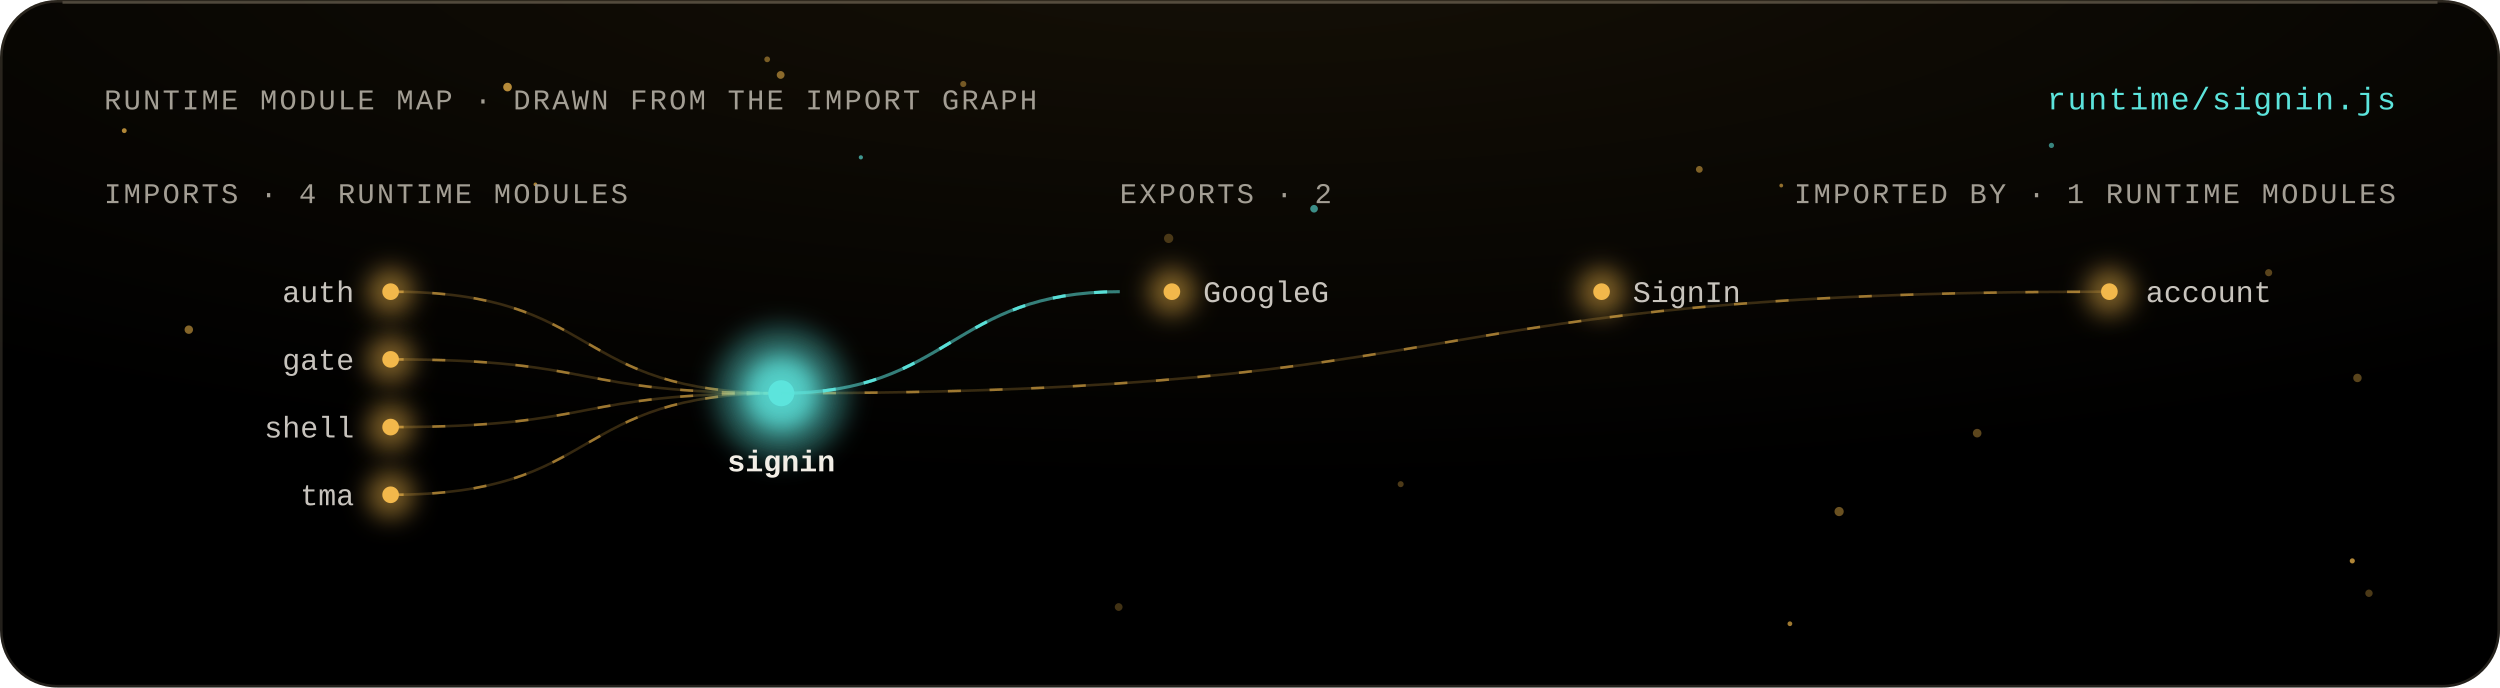
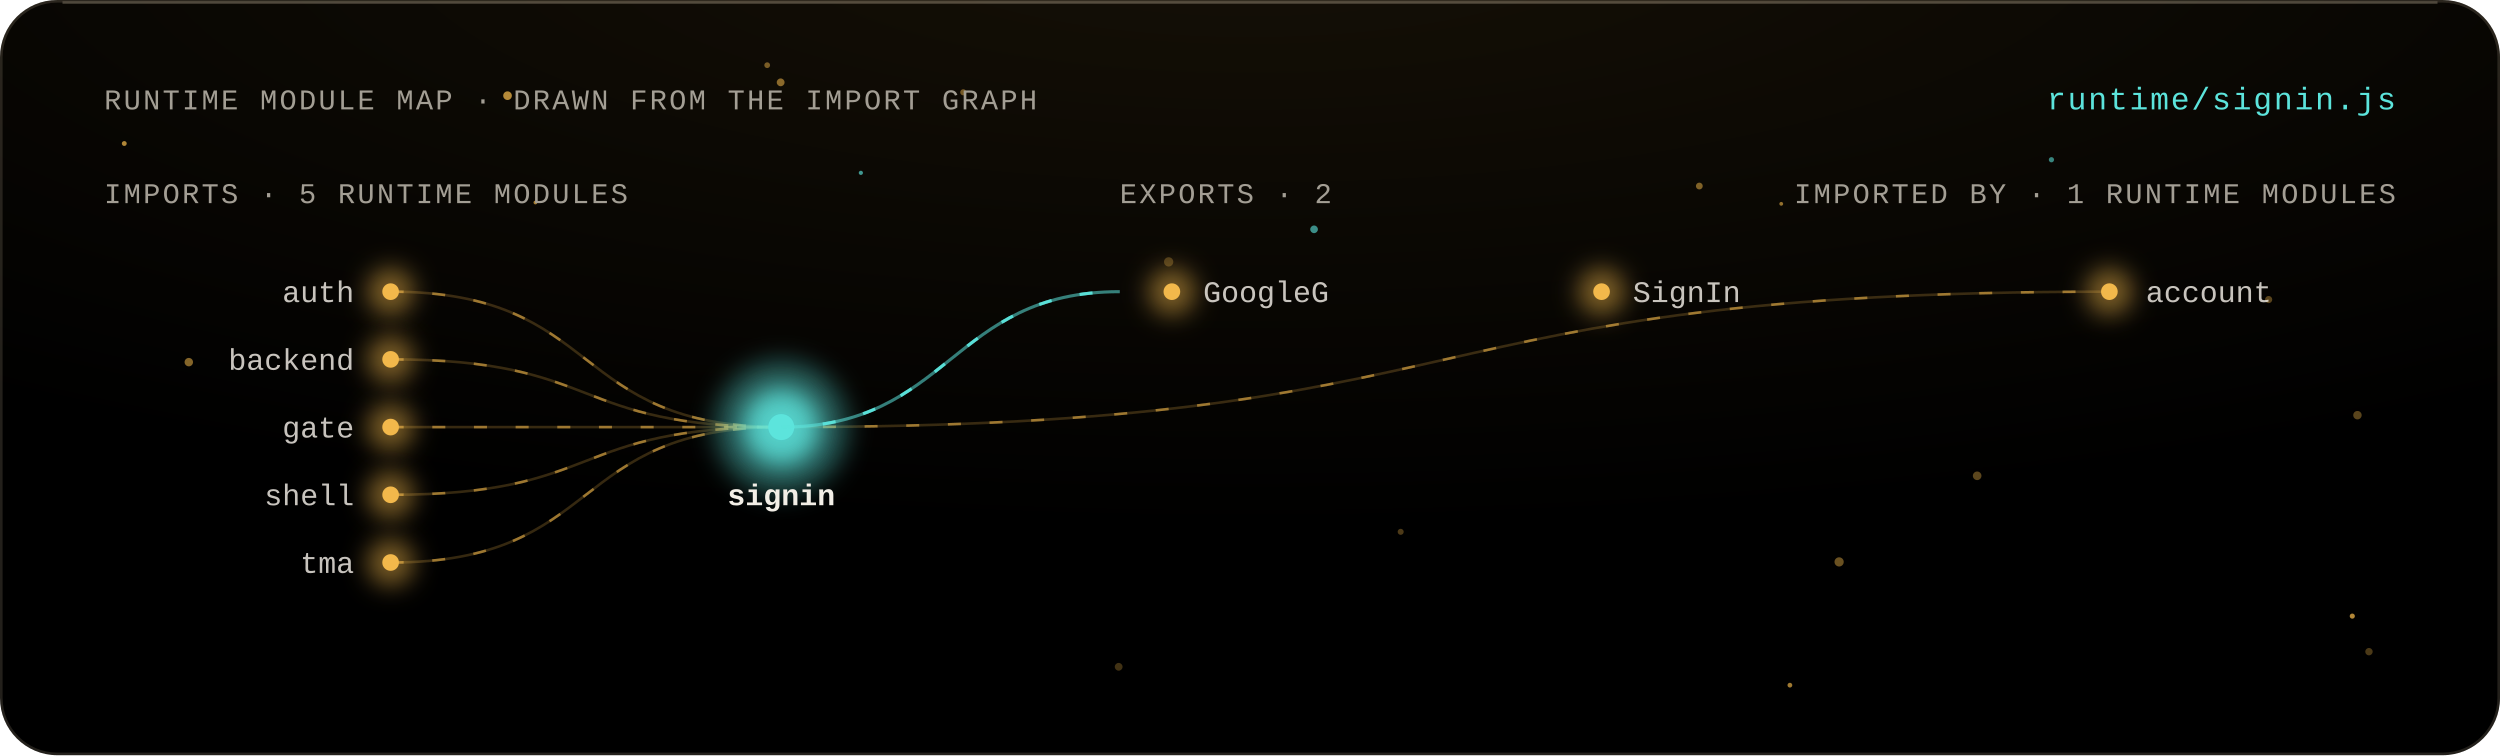
- <svg xmlns="http://www.w3.org/2000/svg" viewBox="0 0 960 264" width="960" height="264" role="img" aria-labelledby="t">
+ <svg xmlns="http://www.w3.org/2000/svg" viewBox="0 0 960 290" width="960" height="290" role="img" aria-labelledby="t">
  <style>
  text { font-family: 'Geist Mono', ui-monospace, 'Liberation Mono', Menlo, monospace; fill: #F2EEE6; }
  .m { fill: #A39E94; font-size: 11px; letter-spacing: .08em; }
  .l { font-size: 11.5px; }
  .h { font-size: 12px; fill: #5CE4DC; letter-spacing: .06em; }
  .flow { stroke-dasharray: 5 11; animation: flow 3s linear infinite; }
  @keyframes flow { to { stroke-dashoffset: -32; } }
  .breathe { animation: breathe 4.2s ease-in-out infinite; }
  @keyframes breathe { 50% { opacity: .38; } }
  .beat { animation: beat 2.6s ease-in-out infinite; transform-box: fill-box; transform-origin: center; }
  @keyframes beat { 50% { opacity: .55; transform: scale(1.35); } }
  .spin { transform-box: fill-box; transform-origin: center; animation: spin 48s linear infinite; }
  .spin-r { transform-box: fill-box; transform-origin: center; animation: spin 64s linear infinite reverse; }
  @keyframes spin { to { transform: rotate(360deg); } }
  @media (prefers-reduced-motion: reduce) { * { animation: none !important; } }
</style>
  <defs>
    <filter id="bloom" x="-80%" y="-80%" width="260%" height="260%">
      <feGaussianBlur stdDeviation="4.5" />
    </filter>
    <filter id="soft" x="-30%" y="-30%" width="160%" height="160%">
      <feGaussianBlur stdDeviation="1.4" />
    </filter>
    <radialGradient id="key" cx="50%" cy="-10%" r="80%">
      <stop offset="0" stop-color="#F2B84B" stop-opacity=".09" />
      <stop offset="1" stop-color="#F2B84B" stop-opacity="0" />
    </radialGradient>
    <linearGradient id="pair" x1="0" x2="1">
      <stop offset="0" stop-color="#F2B84B" />
      <stop offset="1" stop-color="#5CE4DC" />
    </linearGradient>
  </defs>
-   <rect width="960" height="264" rx="22" fill="#000" />
-   <rect width="960" height="264" rx="22" fill="url(#key)" />
-   <rect x=".5" y=".5" width="959" height="263" rx="21.5" fill="none" stroke="rgba(255,232,196,.14)" />
+   <rect width="960" height="290" rx="22" fill="#000" />
+   <rect width="960" height="290" rx="22" fill="url(#key)" />
+   <rect x=".5" y=".5" width="959" height="289" rx="21.5" fill="none" stroke="rgba(255,232,196,.14)" />
  <path d="M 24 1 H 936" stroke="rgba(255,238,208,.22)" stroke-width="1" />
  <g>
-     <circle cx="504.6" cy="80.16" r="1.47" fill="#5CE4DC" opacity="0.61" class="breathe" style="animation-delay:-3.41s" />
-     <circle cx="687.32" cy="239.52" r="0.92" fill="#F2B84B" opacity="0.66" class="breathe" style="animation-delay:-0.16s" />
-     <circle cx="903.28" cy="215.38" r="0.99" fill="#F2B84B" opacity="0.73" class="breathe" style="animation-delay:-1.2s" />
-     <circle cx="787.75" cy="55.84" r="1.01" fill="#5CE4DC" opacity="0.57" class="breathe" style="animation-delay:-0.52s" />
-     <circle cx="369.9" cy="32.26" r="1.18" fill="#F2B84B" opacity="0.45" class="breathe" style="animation-delay:-3.2s" />
-     <circle cx="72.5" cy="126.59" r="1.62" fill="#F2B84B" opacity="0.54" class="breathe" style="animation-delay:-0.83s" />
-     <circle cx="429.57" cy="233.1" r="1.49" fill="#F2B84B" opacity="0.27" class="breathe" style="animation-delay:-0.53s" />
-     <circle cx="537.86" cy="185.92" r="1.16" fill="#F2B84B" opacity="0.32" class="breathe" style="animation-delay:-2.25s" />
-     <circle cx="652.54" cy="65.04" r="1.31" fill="#F2B84B" opacity="0.51" class="breathe" style="animation-delay:-1.31s" />
-     <circle cx="194.89" cy="33.44" r="1.66" fill="#F2B84B" opacity="0.74" class="breathe" style="animation-delay:-0.15s" />
-     <circle cx="299.77" cy="28.78" r="1.5" fill="#F2B84B" opacity="0.55" class="breathe" style="animation-delay:-0.89s" />
-     <circle cx="684" cy="71.25" r="0.73" fill="#F2B84B" opacity="0.59" class="breathe" style="animation-delay:-0.03s" />
-     <circle cx="909.68" cy="227.81" r="1.42" fill="#F2B84B" opacity="0.31" class="breathe" style="animation-delay:-2.81s" />
-     <circle cx="330.57" cy="60.42" r="0.81" fill="#5CE4DC" opacity="0.65" class="breathe" style="animation-delay:-2.31s" />
-     <circle cx="871.16" cy="104.71" r="1.38" fill="#F2B84B" opacity="0.36" class="breathe" style="animation-delay:-0.94s" />
-     <circle cx="706.22" cy="196.43" r="1.77" fill="#F2B84B" opacity="0.44" class="breathe" style="animation-delay:-2.05s" />
-     <circle cx="448.76" cy="91.54" r="1.78" fill="#F2B84B" opacity="0.28" class="breathe" style="animation-delay:-1.15s" />
-     <circle cx="47.72" cy="50.17" r="0.94" fill="#F2B84B" opacity="0.72" class="breathe" style="animation-delay:-3s" />
-     <circle cx="905.26" cy="145.13" r="1.62" fill="#F2B84B" opacity="0.37" class="breathe" style="animation-delay:-3.91s" />
-     <circle cx="759.23" cy="166.33" r="1.65" fill="#F2B84B" opacity="0.38" class="breathe" style="animation-delay:-1.74s" />
-     <circle cx="294.6" cy="22.79" r="1.11" fill="#F2B84B" opacity="0.47" class="breathe" style="animation-delay:-3.54s" />
-     <circle cx="205.59" cy="70.8" r="0.72" fill="#F2B84B" opacity="0.68" class="breathe" style="animation-delay:-1.09s" />
+     <circle cx="504.6" cy="88.06" r="1.47" fill="#5CE4DC" opacity="0.61" class="breathe" style="animation-delay:-3.41s" />
+     <circle cx="687.32" cy="263.11" r="0.92" fill="#F2B84B" opacity="0.66" class="breathe" style="animation-delay:-0.16s" />
+     <circle cx="903.28" cy="236.59" r="0.99" fill="#F2B84B" opacity="0.73" class="breathe" style="animation-delay:-1.2s" />
+     <circle cx="787.75" cy="61.34" r="1.01" fill="#5CE4DC" opacity="0.57" class="breathe" style="animation-delay:-0.52s" />
+     <circle cx="369.9" cy="35.44" r="1.18" fill="#F2B84B" opacity="0.45" class="breathe" style="animation-delay:-3.2s" />
+     <circle cx="72.5" cy="139.06" r="1.62" fill="#F2B84B" opacity="0.54" class="breathe" style="animation-delay:-0.83s" />
+     <circle cx="429.57" cy="256.05" r="1.49" fill="#F2B84B" opacity="0.27" class="breathe" style="animation-delay:-0.53s" />
+     <circle cx="537.86" cy="204.22" r="1.16" fill="#F2B84B" opacity="0.32" class="breathe" style="animation-delay:-2.25s" />
+     <circle cx="652.54" cy="71.44" r="1.31" fill="#F2B84B" opacity="0.51" class="breathe" style="animation-delay:-1.31s" />
+     <circle cx="194.89" cy="36.74" r="1.66" fill="#F2B84B" opacity="0.74" class="breathe" style="animation-delay:-0.15s" />
+     <circle cx="299.77" cy="31.62" r="1.5" fill="#F2B84B" opacity="0.55" class="breathe" style="animation-delay:-0.89s" />
+     <circle cx="684" cy="78.27" r="0.73" fill="#F2B84B" opacity="0.59" class="breathe" style="animation-delay:-0.03s" />
+     <circle cx="909.68" cy="250.24" r="1.42" fill="#F2B84B" opacity="0.31" class="breathe" style="animation-delay:-2.81s" />
+     <circle cx="330.57" cy="66.37" r="0.81" fill="#5CE4DC" opacity="0.65" class="breathe" style="animation-delay:-2.31s" />
+     <circle cx="871.16" cy="115.03" r="1.38" fill="#F2B84B" opacity="0.36" class="breathe" style="animation-delay:-0.94s" />
+     <circle cx="706.22" cy="215.77" r="1.77" fill="#F2B84B" opacity="0.44" class="breathe" style="animation-delay:-2.05s" />
+     <circle cx="448.76" cy="100.56" r="1.78" fill="#F2B84B" opacity="0.28" class="breathe" style="animation-delay:-1.15s" />
+     <circle cx="47.72" cy="55.11" r="0.94" fill="#F2B84B" opacity="0.72" class="breathe" style="animation-delay:-3s" />
+     <circle cx="905.26" cy="159.43" r="1.62" fill="#F2B84B" opacity="0.37" class="breathe" style="animation-delay:-3.91s" />
+     <circle cx="759.23" cy="182.71" r="1.65" fill="#F2B84B" opacity="0.38" class="breathe" style="animation-delay:-1.74s" />
+     <circle cx="294.6" cy="25.03" r="1.11" fill="#F2B84B" opacity="0.47" class="breathe" style="animation-delay:-3.54s" />
+     <circle cx="205.59" cy="77.77" r="0.72" fill="#F2B84B" opacity="0.68" class="breathe" style="animation-delay:-1.09s" />
  </g>
  <text x="40" y="42" class="m" text-anchor="start">RUNTIME MODULE MAP · DRAWN FROM THE IMPORT GRAPH</text>
  <text x="920" y="42" class="h" text-anchor="end">runtime/signin.js</text>
-   <text x="40" y="78" class="m" text-anchor="start">IMPORTS · 4 RUNTIME MODULES</text>
+   <text x="40" y="78" class="m" text-anchor="start">IMPORTS · 5 RUNTIME MODULES</text>
  <text x="430" y="78" class="m" text-anchor="start">EXPORTS · 2</text>
  <text x="920" y="78" class="m" text-anchor="end">IMPORTED BY · 1 RUNTIME MODULES</text>
-   <path d="M 150 112 C 232.5 112, 217.5 151, 300 151" fill="none" stroke="#F2B84B" stroke-opacity="0.22" stroke-width="1" />
-   <path d="M 150 112 C 232.5 112, 217.5 151, 300 151" fill="none" stroke="#F2B84B" stroke-opacity="0.55" stroke-width="1" class="flow" />
+   <path d="M 150 112 C 232.5 112, 217.5 164, 300 164" fill="none" stroke="#F2B84B" stroke-opacity="0.22" stroke-width="1" />
+   <path d="M 150 112 C 232.5 112, 217.5 164, 300 164" fill="none" stroke="#F2B84B" stroke-opacity="0.55" stroke-width="1" class="flow" />
  <g>
    <circle cx="150" cy="112" r="9" fill="#F2B84B" opacity="0.5" filter="url(#bloom)" class="breathe" style="animation-delay:-0.18s" />
    <circle cx="150" cy="112" r="3.2" fill="#F2B84B" />
  </g>
  <text x="136" y="116" class="l" text-anchor="end" fill="#F2EEE6" fill-opacity=".82">auth</text>
-   <path d="M 150 138 C 232.5 138, 217.5 151, 300 151" fill="none" stroke="#F2B84B" stroke-opacity="0.22" stroke-width="1" />
-   <path d="M 150 138 C 232.5 138, 217.5 151, 300 151" fill="none" stroke="#F2B84B" stroke-opacity="0.55" stroke-width="1" class="flow" />
+   <path d="M 150 138 C 232.5 138, 217.5 164, 300 164" fill="none" stroke="#F2B84B" stroke-opacity="0.22" stroke-width="1" />
+   <path d="M 150 138 C 232.5 138, 217.5 164, 300 164" fill="none" stroke="#F2B84B" stroke-opacity="0.55" stroke-width="1" class="flow" />
  <g>
    <circle cx="150" cy="138" r="9" fill="#F2B84B" opacity="0.5" filter="url(#bloom)" class="breathe" style="animation-delay:-2.78s" />
    <circle cx="150" cy="138" r="3.2" fill="#F2B84B" />
  </g>
-   <text x="136" y="142" class="l" text-anchor="end" fill="#F2EEE6" fill-opacity=".82">gate</text>
-   <path d="M 150 164 C 232.5 164, 217.5 151, 300 151" fill="none" stroke="#F2B84B" stroke-opacity="0.22" stroke-width="1" />
-   <path d="M 150 164 C 232.5 164, 217.5 151, 300 151" fill="none" stroke="#F2B84B" stroke-opacity="0.55" stroke-width="1" class="flow" />
+   <text x="136" y="142" class="l" text-anchor="end" fill="#F2EEE6" fill-opacity=".82">backend</text>
+   <path d="M 150 164 C 232.5 164, 217.5 164, 300 164" fill="none" stroke="#F2B84B" stroke-opacity="0.22" stroke-width="1" />
+   <path d="M 150 164 C 232.5 164, 217.5 164, 300 164" fill="none" stroke="#F2B84B" stroke-opacity="0.55" stroke-width="1" class="flow" />
  <g>
    <circle cx="150" cy="164" r="9" fill="#F2B84B" opacity="0.5" filter="url(#bloom)" class="breathe" style="animation-delay:-2.1s" />
    <circle cx="150" cy="164" r="3.2" fill="#F2B84B" />
  </g>
-   <text x="136" y="168" class="l" text-anchor="end" fill="#F2EEE6" fill-opacity=".82">shell</text>
-   <path d="M 150 190 C 232.5 190, 217.5 151, 300 151" fill="none" stroke="#F2B84B" stroke-opacity="0.22" stroke-width="1" />
-   <path d="M 150 190 C 232.5 190, 217.5 151, 300 151" fill="none" stroke="#F2B84B" stroke-opacity="0.55" stroke-width="1" class="flow" />
+   <text x="136" y="168" class="l" text-anchor="end" fill="#F2EEE6" fill-opacity=".82">gate</text>
+   <path d="M 150 190 C 232.5 190, 217.5 164, 300 164" fill="none" stroke="#F2B84B" stroke-opacity="0.22" stroke-width="1" />
+   <path d="M 150 190 C 232.5 190, 217.5 164, 300 164" fill="none" stroke="#F2B84B" stroke-opacity="0.55" stroke-width="1" class="flow" />
  <g>
    <circle cx="150" cy="190" r="9" fill="#F2B84B" opacity="0.5" filter="url(#bloom)" class="breathe" style="animation-delay:-1.21s" />
    <circle cx="150" cy="190" r="3.2" fill="#F2B84B" />
  </g>
-   <text x="136" y="194" class="l" text-anchor="end" fill="#F2EEE6" fill-opacity=".82">tma</text>
-   <path d="M 300 151 C 580.5 151, 529.5 112, 810 112" fill="none" stroke="#F2B84B" stroke-opacity="0.22" stroke-width="1" />
-   <path d="M 300 151 C 580.5 151, 529.5 112, 810 112" fill="none" stroke="#F2B84B" stroke-opacity="0.55" stroke-width="1" class="flow" />
+   <text x="136" y="194" class="l" text-anchor="end" fill="#F2EEE6" fill-opacity=".82">shell</text>
+   <path d="M 150 216 C 232.5 216, 217.5 164, 300 164" fill="none" stroke="#F2B84B" stroke-opacity="0.22" stroke-width="1" />
+   <path d="M 150 216 C 232.5 216, 217.5 164, 300 164" fill="none" stroke="#F2B84B" stroke-opacity="0.55" stroke-width="1" class="flow" />
  <g>
-     <circle cx="810" cy="112" r="9" fill="#F2B84B" opacity="0.5" filter="url(#bloom)" class="breathe" style="animation-delay:-2.9s" />
+     <circle cx="150" cy="216" r="9" fill="#F2B84B" opacity="0.5" filter="url(#bloom)" class="breathe" style="animation-delay:-2.9s" />
+     <circle cx="150" cy="216" r="3.2" fill="#F2B84B" />
+   </g>
+   <text x="136" y="220" class="l" text-anchor="end" fill="#F2EEE6" fill-opacity=".82">tma</text>
+   <path d="M 300 164 C 580.5 164, 529.5 112, 810 112" fill="none" stroke="#F2B84B" stroke-opacity="0.22" stroke-width="1" />
+   <path d="M 300 164 C 580.5 164, 529.5 112, 810 112" fill="none" stroke="#F2B84B" stroke-opacity="0.55" stroke-width="1" class="flow" />
+   <g>
+     <circle cx="810" cy="112" r="9" fill="#F2B84B" opacity="0.5" filter="url(#bloom)" class="breathe" style="animation-delay:-3.25s" />
    <circle cx="810" cy="112" r="3.2" fill="#F2B84B" />
  </g>
  <text x="824" y="116" class="l" text-anchor="start" fill="#F2EEE6" fill-opacity=".82">account</text>
-   <circle cx="300" cy="151" r="26" fill="#5CE4DC" opacity=".35" filter="url(#bloom)" class="beat" />
+   <circle cx="300" cy="164" r="26" fill="#5CE4DC" opacity=".35" filter="url(#bloom)" class="beat" />
  <g>
-     <circle cx="300" cy="151" r="15" fill="#5CE4DC" opacity="0.85" filter="url(#bloom)" class="beat" style="animation-delay:-0s" />
-     <circle cx="300" cy="151" r="5" fill="#5CE4DC" />
+     <circle cx="300" cy="164" r="15" fill="#5CE4DC" opacity="0.85" filter="url(#bloom)" class="beat" style="animation-delay:-0s" />
+     <circle cx="300" cy="164" r="5" fill="#5CE4DC" />
  </g>
-   <text x="300" y="181" class="l" text-anchor="middle" fill="#5CE4DC" font-weight="700" font-size="13">signin</text>
-   <path d="M 300 151 C 365 151, 365 112, 430 112" fill="none" stroke="#5CE4DC" stroke-opacity="0.55" stroke-width="1.2" />
-   <path d="M 300 151 C 365 151, 365 112, 430 112" fill="none" stroke="#5CE4DC" stroke-opacity="0.95" stroke-width="1.2" class="flow" />
+   <text x="300" y="194" class="l" text-anchor="middle" fill="#5CE4DC" font-weight="700" font-size="13">signin</text>
+   <path d="M 300 164 C 365 164, 365 112, 430 112" fill="none" stroke="#5CE4DC" stroke-opacity="0.55" stroke-width="1.2" />
+   <path d="M 300 164 C 365 164, 365 112, 430 112" fill="none" stroke="#5CE4DC" stroke-opacity="0.95" stroke-width="1.2" class="flow" />
  <g>
-     <circle cx="450" cy="112" r="9" fill="#F2B84B" opacity="0.5" filter="url(#bloom)" class="breathe" style="animation-delay:-3.25s" />
+     <circle cx="450" cy="112" r="9" fill="#F2B84B" opacity="0.5" filter="url(#bloom)" class="breathe" style="animation-delay:-1.87s" />
    <circle cx="450" cy="112" r="3.2" fill="#F2B84B" />
  </g>
  <text x="462" y="116" class="l" text-anchor="start" fill="#F2EEE6" fill-opacity=".82">GoogleG</text>
  <g>
-     <circle cx="615" cy="112" r="9" fill="#F2B84B" opacity="0.5" filter="url(#bloom)" class="breathe" style="animation-delay:-1.87s" />
+     <circle cx="615" cy="112" r="9" fill="#F2B84B" opacity="0.5" filter="url(#bloom)" class="breathe" style="animation-delay:-0.79s" />
    <circle cx="615" cy="112" r="3.2" fill="#F2B84B" />
  </g>
  <text x="627" y="116" class="l" text-anchor="start" fill="#F2EEE6" fill-opacity=".82">SignIn</text>
</svg>
